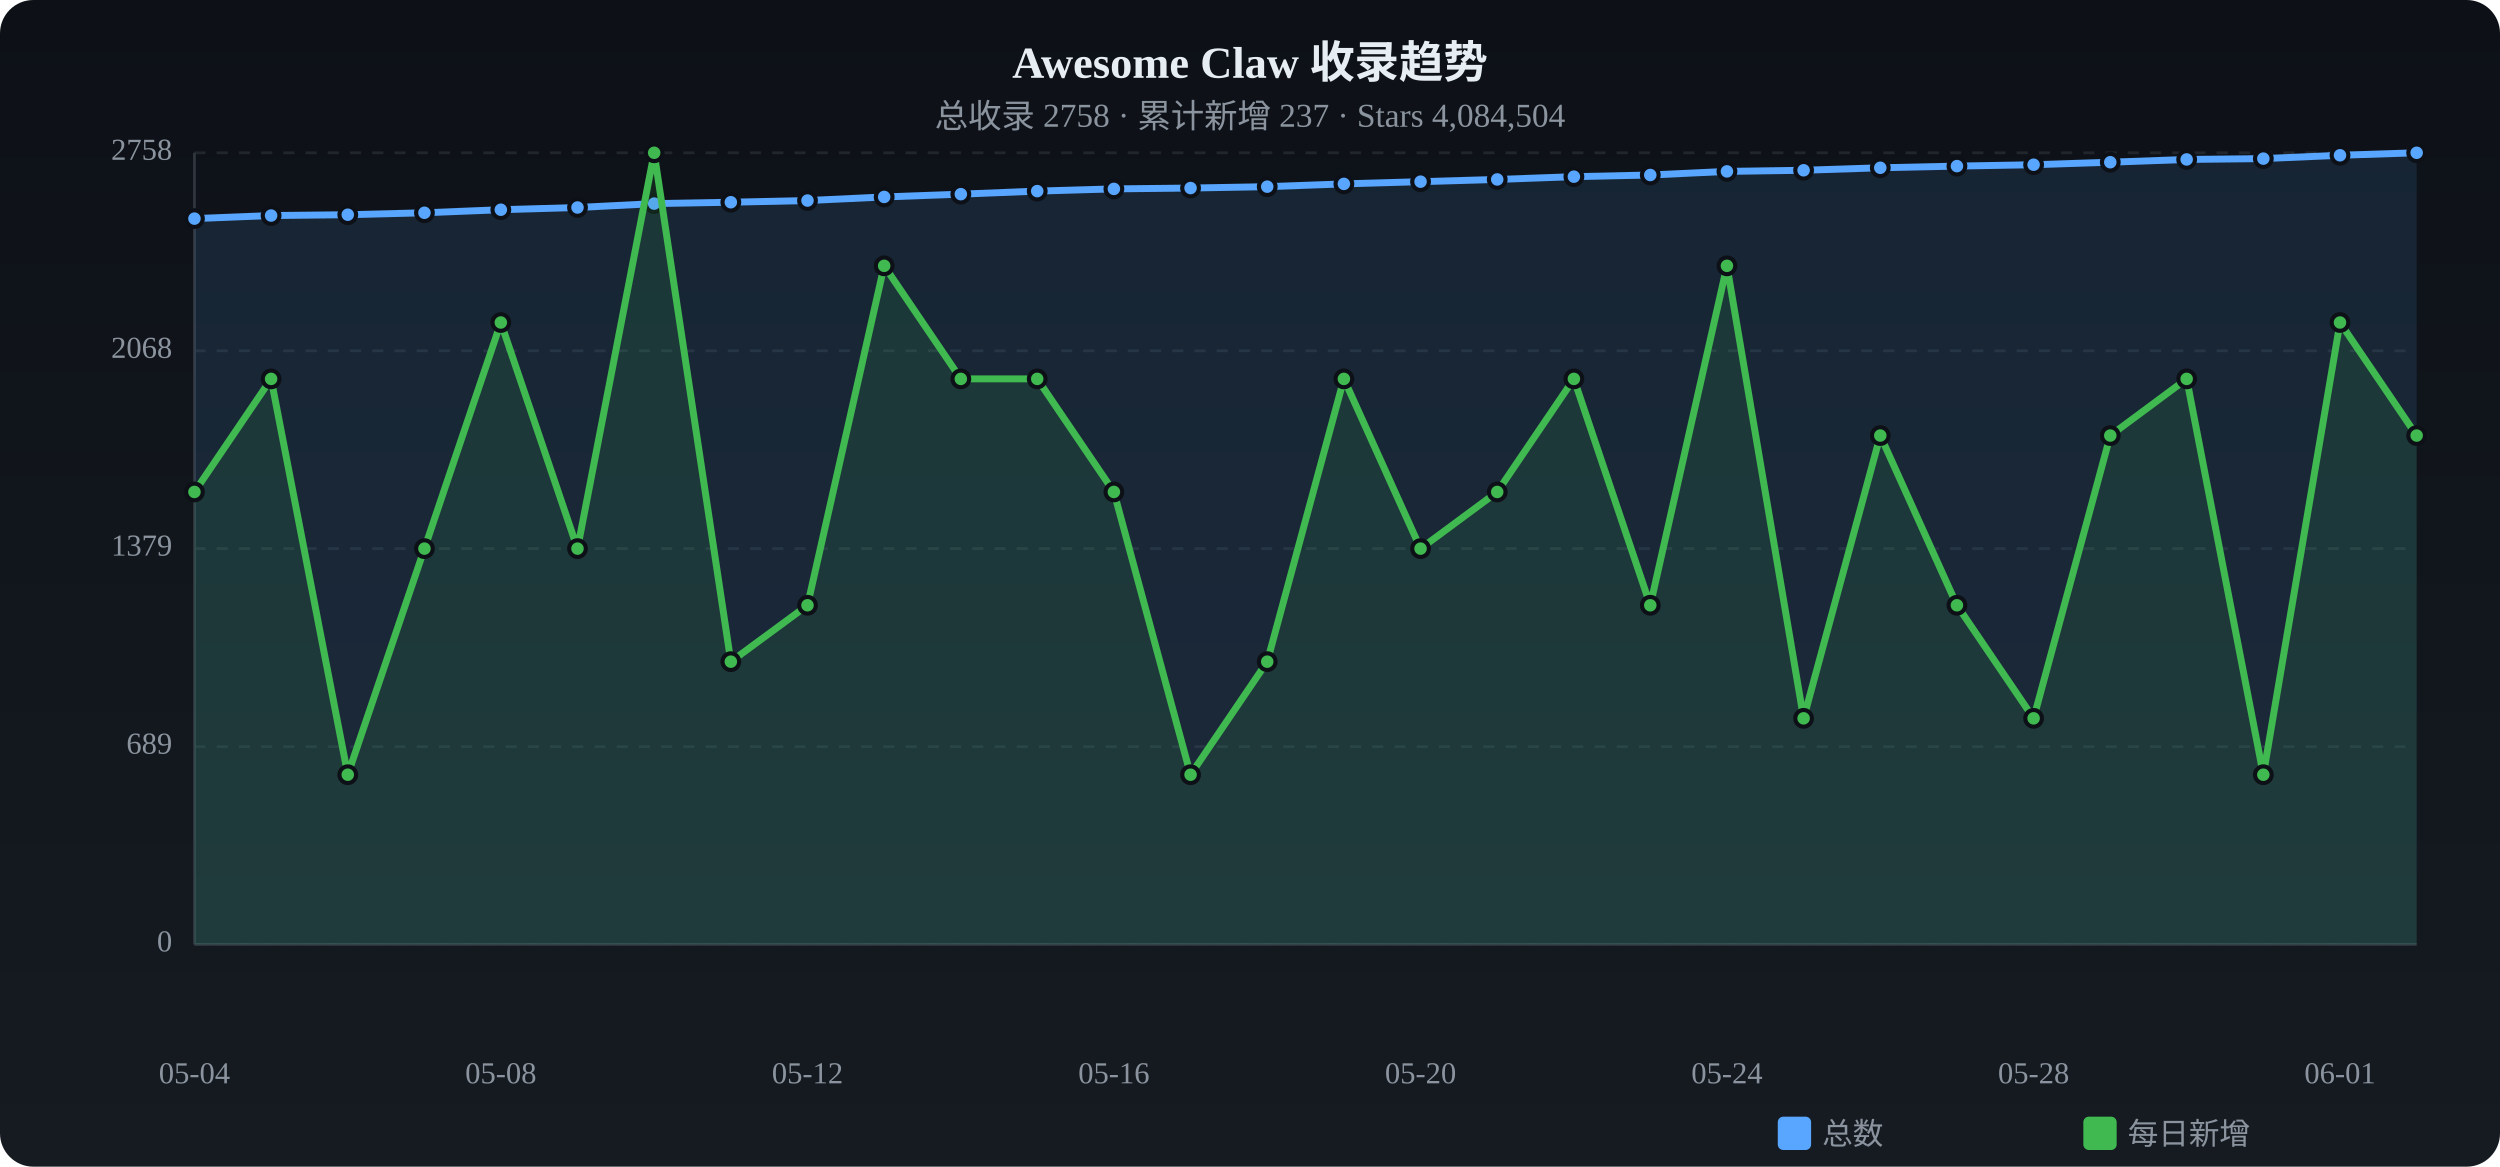
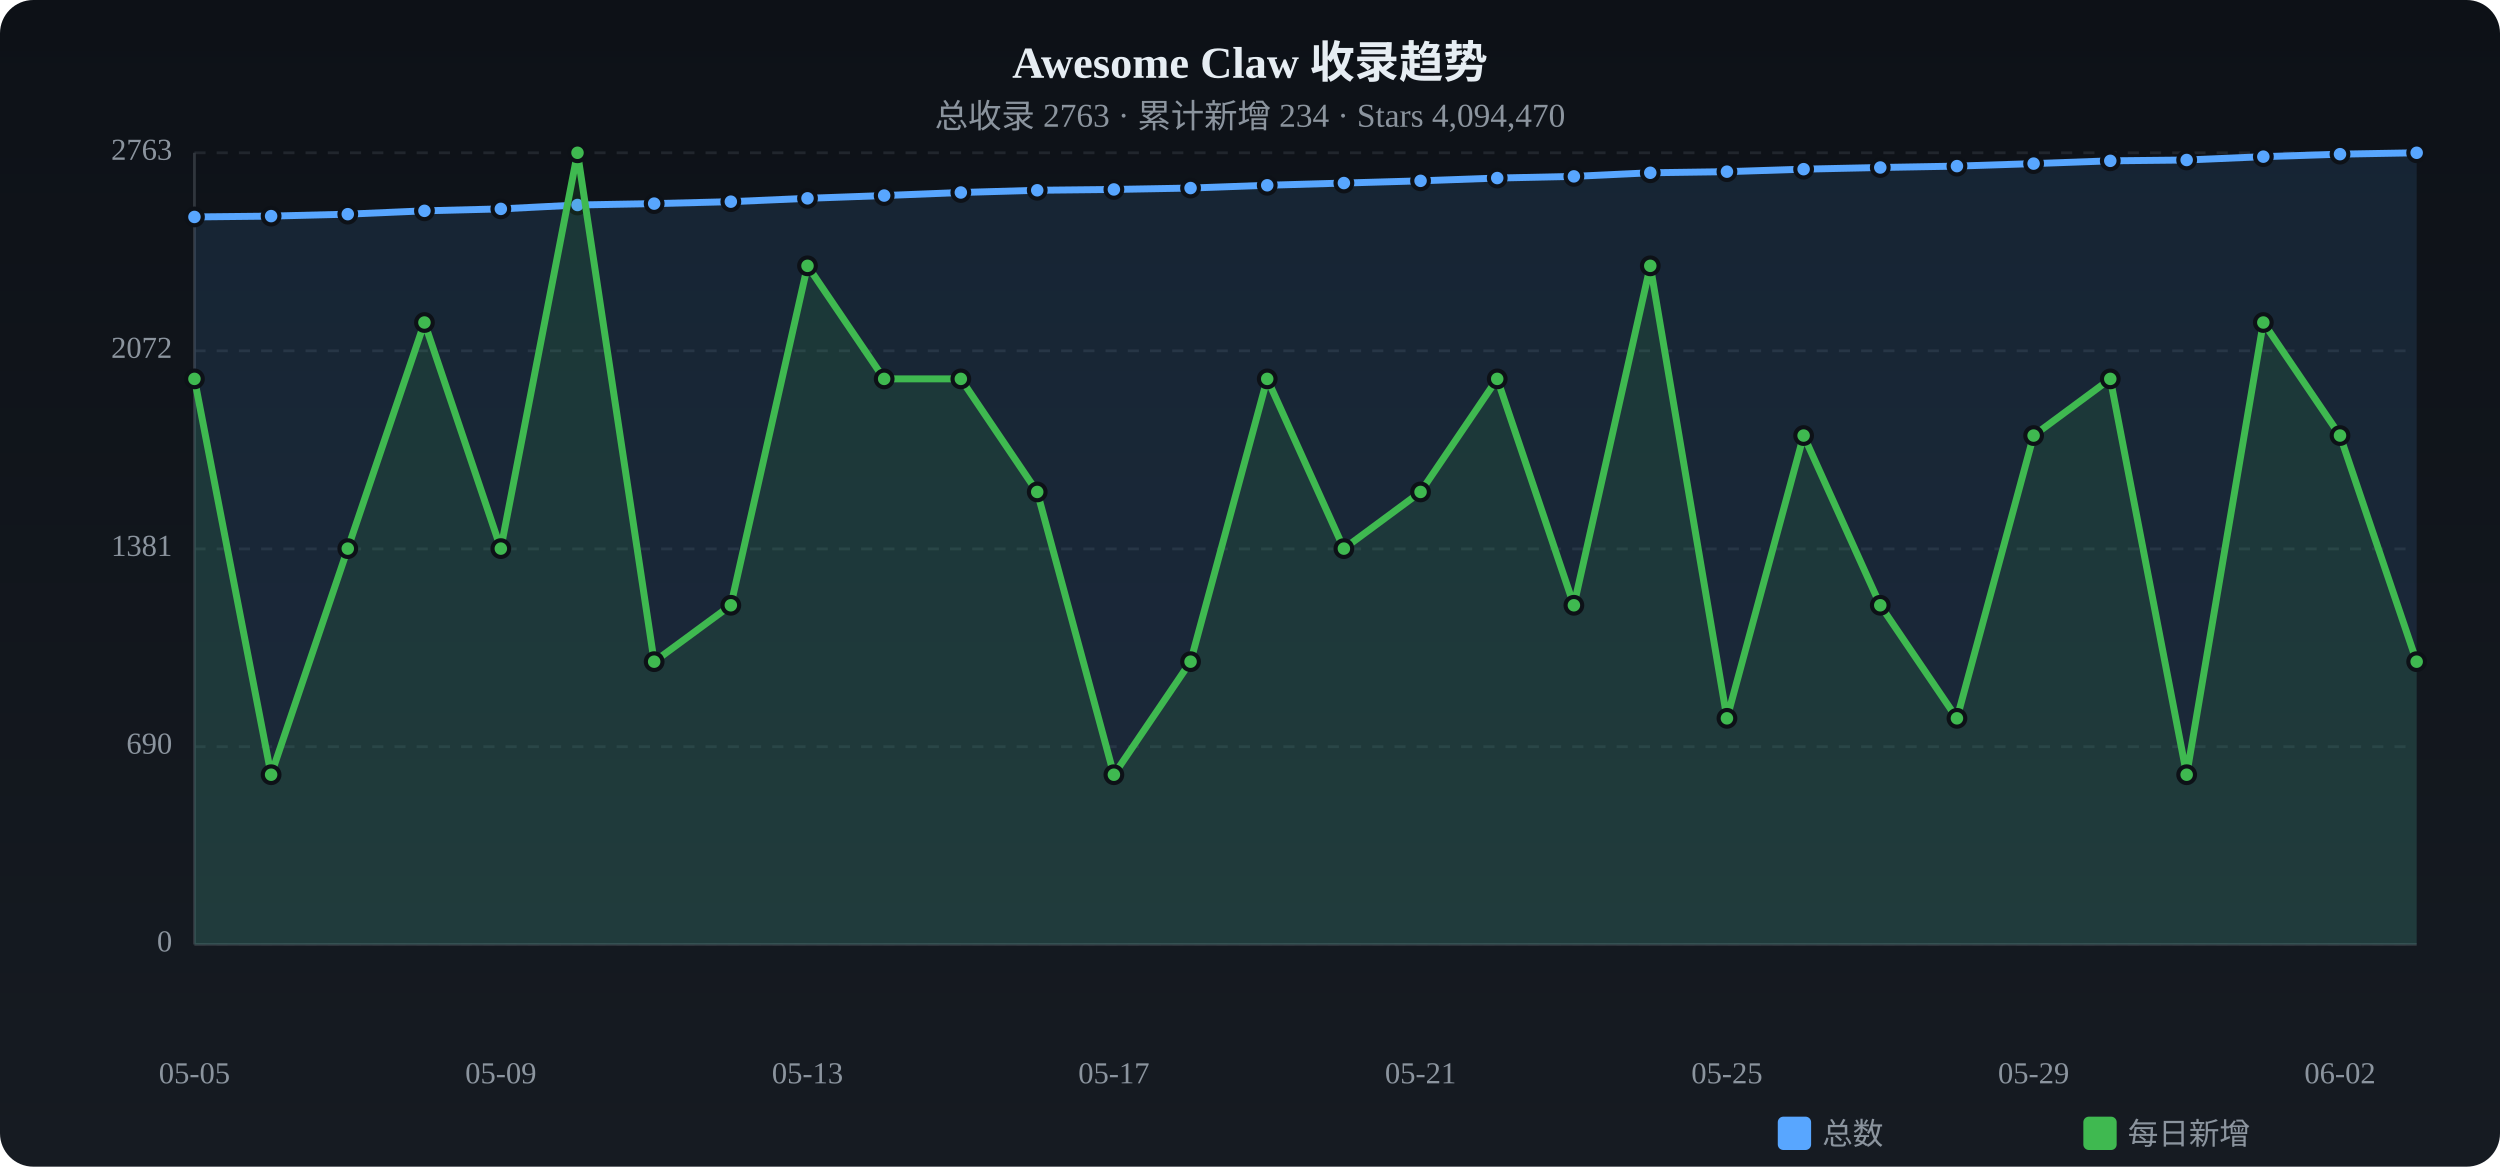
<svg xmlns="http://www.w3.org/2000/svg" viewBox="0 0 900 420" width="900" height="420">
  <defs>
    <linearGradient id="tbg" x1="0%" y1="0%" x2="0%" y2="100%">
      <stop offset="0%" stop-color="#0d1117" />
      <stop offset="100%" stop-color="#161b22" />
    </linearGradient>
  </defs>
  <rect width="900" height="420" rx="12" fill="url(#tbg)" />
  <text x="450.0" y="28" text-anchor="middle" fill="#e6edf3" font-size="16" font-weight="bold">Awesome Claw 收录趋势</text>
-   <text x="450.0" y="46" text-anchor="middle" fill="#8b949e" font-size="12">总收录 2758 · 累计新增 237 · Stars 4,084,504</text>
+   <text x="450.0" y="46" text-anchor="middle" fill="#8b949e" font-size="12">总收录 2763 · 累计新增 234 · Stars 4,094,470</text>
  <text x="62" y="340.0" text-anchor="end" fill="#8b949e" font-size="11" dominant-baseline="middle">0</text>
  <line x1="70" y1="340.0" x2="870" y2="340.0" stroke="#21262d" stroke-dasharray="4 4" />
-   <text x="62" y="268.8" text-anchor="end" fill="#8b949e" font-size="11" dominant-baseline="middle">689</text>
+   <text x="62" y="268.8" text-anchor="end" fill="#8b949e" font-size="11" dominant-baseline="middle">690</text>
  <line x1="70" y1="268.8" x2="870" y2="268.8" stroke="#21262d" stroke-dasharray="4 4" />
-   <text x="62" y="197.5" text-anchor="end" fill="#8b949e" font-size="11" dominant-baseline="middle">1379</text>
-   <line x1="70" y1="197.5" x2="870" y2="197.5" stroke="#21262d" stroke-dasharray="4 4" />
-   <text x="62" y="126.3" text-anchor="end" fill="#8b949e" font-size="11" dominant-baseline="middle">2068</text>
+   <text x="62" y="197.6" text-anchor="end" fill="#8b949e" font-size="11" dominant-baseline="middle">1381</text>
+   <line x1="70" y1="197.6" x2="870" y2="197.6" stroke="#21262d" stroke-dasharray="4 4" />
+   <text x="62" y="126.3" text-anchor="end" fill="#8b949e" font-size="11" dominant-baseline="middle">2072</text>
  <line x1="70" y1="126.3" x2="870" y2="126.3" stroke="#21262d" stroke-dasharray="4 4" />
-   <text x="62" y="55.0" text-anchor="end" fill="#8b949e" font-size="11" dominant-baseline="middle">2758</text>
+   <text x="62" y="55.0" text-anchor="end" fill="#8b949e" font-size="11" dominant-baseline="middle">2763</text>
  <line x1="70" y1="55.0" x2="870" y2="55.0" stroke="#21262d" stroke-dasharray="4 4" />
  <line x1="70" y1="55" x2="70" y2="340" stroke="#30363d" />
  <line x1="70" y1="340" x2="870" y2="340" stroke="#30363d" />
-   <path d="M70.0,78.7 L97.6,77.6 L125.2,77.3 L152.8,76.6 L180.3,75.5 L207.9,74.7 L235.5,73.3 L263.1,72.8 L290.7,72.2 L318.3,70.9 L345.9,69.9 L373.4,68.8 L401.0,68.0 L428.6,67.7 L456.2,67.2 L483.8,66.2 L511.4,65.4 L539.0,64.6 L566.6,63.6 L594.1,63.0 L621.7,61.7 L649.3,61.3 L676.9,60.4 L704.5,59.8 L732.1,59.3 L759.7,58.4 L787.2,57.4 L814.8,57.1 L842.4,55.9 L870.0,55.0 L870.0,340 L70.0,340 Z" fill="#58a6ff" opacity="0.12" />
-   <polyline points="70.0,78.7 97.6,77.6 125.2,77.3 152.8,76.6 180.3,75.5 207.9,74.7 235.5,73.3 263.1,72.8 290.7,72.2 318.3,70.9 345.9,69.9 373.4,68.8 401.0,68.0 428.6,67.7 456.2,67.2 483.8,66.2 511.4,65.4 539.0,64.6 566.6,63.6 594.1,63.0 621.7,61.7 649.3,61.3 676.9,60.4 704.5,59.8 732.1,59.3 759.7,58.4 787.2,57.4 814.8,57.1 842.4,55.9 870.0,55.0" fill="none" stroke="#58a6ff" stroke-width="2.5" stroke-linecap="round" stroke-linejoin="round" />
-   <circle cx="70.0" cy="78.7" r="3" fill="#58a6ff" stroke="#0d1117" stroke-width="1.5" />
-   <circle cx="97.6" cy="77.6" r="3" fill="#58a6ff" stroke="#0d1117" stroke-width="1.5" />
-   <circle cx="125.2" cy="77.3" r="3" fill="#58a6ff" stroke="#0d1117" stroke-width="1.5" />
-   <circle cx="152.8" cy="76.6" r="3" fill="#58a6ff" stroke="#0d1117" stroke-width="1.5" />
-   <circle cx="180.3" cy="75.5" r="3" fill="#58a6ff" stroke="#0d1117" stroke-width="1.5" />
-   <circle cx="207.9" cy="74.7" r="3" fill="#58a6ff" stroke="#0d1117" stroke-width="1.5" />
+   <path d="M70.0,78.1 L97.6,77.8 L125.2,77.1 L152.8,75.9 L180.3,75.2 L207.9,73.8 L235.5,73.3 L263.1,72.6 L290.7,71.4 L318.3,70.4 L345.9,69.3 L373.4,68.5 L401.0,68.2 L428.6,67.7 L456.2,66.7 L483.8,65.9 L511.4,65.1 L539.0,64.1 L566.6,63.5 L594.1,62.2 L621.7,61.8 L649.3,60.9 L676.9,60.3 L704.5,59.8 L732.1,58.9 L759.7,57.9 L787.2,57.6 L814.8,56.4 L842.4,55.5 L870.0,55.0 L870.0,340 L70.0,340 Z" fill="#58a6ff" opacity="0.12" />
+   <polyline points="70.0,78.1 97.6,77.8 125.2,77.1 152.8,75.9 180.3,75.2 207.9,73.8 235.5,73.3 263.1,72.6 290.7,71.4 318.3,70.4 345.9,69.3 373.4,68.5 401.0,68.2 428.6,67.7 456.2,66.7 483.8,65.9 511.4,65.1 539.0,64.1 566.6,63.5 594.1,62.2 621.7,61.8 649.3,60.9 676.9,60.3 704.5,59.8 732.1,58.9 759.7,57.9 787.2,57.6 814.8,56.4 842.4,55.5 870.0,55.0" fill="none" stroke="#58a6ff" stroke-width="2.5" stroke-linecap="round" stroke-linejoin="round" />
+   <circle cx="70.0" cy="78.1" r="3" fill="#58a6ff" stroke="#0d1117" stroke-width="1.5" />
+   <circle cx="97.6" cy="77.8" r="3" fill="#58a6ff" stroke="#0d1117" stroke-width="1.5" />
+   <circle cx="125.2" cy="77.1" r="3" fill="#58a6ff" stroke="#0d1117" stroke-width="1.5" />
+   <circle cx="152.8" cy="75.9" r="3" fill="#58a6ff" stroke="#0d1117" stroke-width="1.5" />
+   <circle cx="180.3" cy="75.2" r="3" fill="#58a6ff" stroke="#0d1117" stroke-width="1.5" />
+   <circle cx="207.9" cy="73.8" r="3" fill="#58a6ff" stroke="#0d1117" stroke-width="1.5" />
  <circle cx="235.5" cy="73.3" r="3" fill="#58a6ff" stroke="#0d1117" stroke-width="1.5" />
-   <circle cx="263.1" cy="72.8" r="3" fill="#58a6ff" stroke="#0d1117" stroke-width="1.5" />
-   <circle cx="290.7" cy="72.2" r="3" fill="#58a6ff" stroke="#0d1117" stroke-width="1.5" />
-   <circle cx="318.3" cy="70.9" r="3" fill="#58a6ff" stroke="#0d1117" stroke-width="1.5" />
-   <circle cx="345.9" cy="69.9" r="3" fill="#58a6ff" stroke="#0d1117" stroke-width="1.5" />
-   <circle cx="373.4" cy="68.8" r="3" fill="#58a6ff" stroke="#0d1117" stroke-width="1.5" />
-   <circle cx="401.0" cy="68.0" r="3" fill="#58a6ff" stroke="#0d1117" stroke-width="1.5" />
+   <circle cx="263.1" cy="72.6" r="3" fill="#58a6ff" stroke="#0d1117" stroke-width="1.5" />
+   <circle cx="290.7" cy="71.4" r="3" fill="#58a6ff" stroke="#0d1117" stroke-width="1.5" />
+   <circle cx="318.3" cy="70.4" r="3" fill="#58a6ff" stroke="#0d1117" stroke-width="1.5" />
+   <circle cx="345.9" cy="69.3" r="3" fill="#58a6ff" stroke="#0d1117" stroke-width="1.5" />
+   <circle cx="373.4" cy="68.5" r="3" fill="#58a6ff" stroke="#0d1117" stroke-width="1.5" />
+   <circle cx="401.0" cy="68.2" r="3" fill="#58a6ff" stroke="#0d1117" stroke-width="1.5" />
  <circle cx="428.6" cy="67.7" r="3" fill="#58a6ff" stroke="#0d1117" stroke-width="1.5" />
-   <circle cx="456.2" cy="67.2" r="3" fill="#58a6ff" stroke="#0d1117" stroke-width="1.5" />
-   <circle cx="483.8" cy="66.2" r="3" fill="#58a6ff" stroke="#0d1117" stroke-width="1.5" />
-   <circle cx="511.4" cy="65.4" r="3" fill="#58a6ff" stroke="#0d1117" stroke-width="1.5" />
-   <circle cx="539.0" cy="64.6" r="3" fill="#58a6ff" stroke="#0d1117" stroke-width="1.5" />
-   <circle cx="566.6" cy="63.6" r="3" fill="#58a6ff" stroke="#0d1117" stroke-width="1.5" />
-   <circle cx="594.1" cy="63.0" r="3" fill="#58a6ff" stroke="#0d1117" stroke-width="1.5" />
-   <circle cx="621.7" cy="61.7" r="3" fill="#58a6ff" stroke="#0d1117" stroke-width="1.5" />
-   <circle cx="649.3" cy="61.3" r="3" fill="#58a6ff" stroke="#0d1117" stroke-width="1.5" />
-   <circle cx="676.9" cy="60.4" r="3" fill="#58a6ff" stroke="#0d1117" stroke-width="1.5" />
+   <circle cx="456.2" cy="66.7" r="3" fill="#58a6ff" stroke="#0d1117" stroke-width="1.5" />
+   <circle cx="483.8" cy="65.9" r="3" fill="#58a6ff" stroke="#0d1117" stroke-width="1.5" />
+   <circle cx="511.4" cy="65.1" r="3" fill="#58a6ff" stroke="#0d1117" stroke-width="1.5" />
+   <circle cx="539.0" cy="64.1" r="3" fill="#58a6ff" stroke="#0d1117" stroke-width="1.5" />
+   <circle cx="566.6" cy="63.5" r="3" fill="#58a6ff" stroke="#0d1117" stroke-width="1.5" />
+   <circle cx="594.1" cy="62.2" r="3" fill="#58a6ff" stroke="#0d1117" stroke-width="1.5" />
+   <circle cx="621.7" cy="61.8" r="3" fill="#58a6ff" stroke="#0d1117" stroke-width="1.5" />
+   <circle cx="649.3" cy="60.9" r="3" fill="#58a6ff" stroke="#0d1117" stroke-width="1.5" />
+   <circle cx="676.9" cy="60.3" r="3" fill="#58a6ff" stroke="#0d1117" stroke-width="1.5" />
  <circle cx="704.5" cy="59.8" r="3" fill="#58a6ff" stroke="#0d1117" stroke-width="1.5" />
-   <circle cx="732.1" cy="59.3" r="3" fill="#58a6ff" stroke="#0d1117" stroke-width="1.5" />
-   <circle cx="759.7" cy="58.4" r="3" fill="#58a6ff" stroke="#0d1117" stroke-width="1.5" />
-   <circle cx="787.2" cy="57.4" r="3" fill="#58a6ff" stroke="#0d1117" stroke-width="1.5" />
-   <circle cx="814.8" cy="57.1" r="3" fill="#58a6ff" stroke="#0d1117" stroke-width="1.5" />
-   <circle cx="842.4" cy="55.9" r="3" fill="#58a6ff" stroke="#0d1117" stroke-width="1.5" />
+   <circle cx="732.1" cy="58.9" r="3" fill="#58a6ff" stroke="#0d1117" stroke-width="1.5" />
+   <circle cx="759.7" cy="57.9" r="3" fill="#58a6ff" stroke="#0d1117" stroke-width="1.5" />
+   <circle cx="787.2" cy="57.6" r="3" fill="#58a6ff" stroke="#0d1117" stroke-width="1.5" />
+   <circle cx="814.8" cy="56.4" r="3" fill="#58a6ff" stroke="#0d1117" stroke-width="1.5" />
+   <circle cx="842.4" cy="55.5" r="3" fill="#58a6ff" stroke="#0d1117" stroke-width="1.5" />
  <circle cx="870.0" cy="55.0" r="3" fill="#58a6ff" stroke="#0d1117" stroke-width="1.5" />
-   <path d="M70.0,177.1 L97.6,136.4 L125.2,278.9 L152.8,197.5 L180.3,116.1 L207.9,197.5 L235.5,55.0 L263.1,238.2 L290.7,217.9 L318.3,95.7 L345.9,136.4 L373.4,136.4 L401.0,177.1 L428.6,278.9 L456.2,238.2 L483.8,136.4 L511.4,197.5 L539.0,177.1 L566.6,136.4 L594.1,217.9 L621.7,95.7 L649.3,258.6 L676.9,156.8 L704.5,217.9 L732.1,258.6 L759.7,156.8 L787.2,136.4 L814.8,278.9 L842.4,116.1 L870.0,156.8 L870.0,340 L70.0,340 Z" fill="#3fb950" opacity="0.12" />
-   <polyline points="70.0,177.1 97.6,136.4 125.2,278.9 152.8,197.5 180.3,116.1 207.9,197.5 235.5,55.0 263.1,238.2 290.7,217.9 318.3,95.7 345.9,136.4 373.4,136.4 401.0,177.1 428.6,278.9 456.2,238.2 483.8,136.4 511.4,197.5 539.0,177.1 566.6,136.4 594.1,217.9 621.7,95.7 649.3,258.6 676.9,156.8 704.5,217.9 732.1,258.6 759.7,156.8 787.2,136.4 814.8,278.9 842.4,116.1 870.0,156.8" fill="none" stroke="#3fb950" stroke-width="2.5" stroke-linecap="round" stroke-linejoin="round" />
-   <circle cx="70.0" cy="177.1" r="3" fill="#3fb950" stroke="#0d1117" stroke-width="1.5" />
-   <circle cx="97.6" cy="136.4" r="3" fill="#3fb950" stroke="#0d1117" stroke-width="1.5" />
-   <circle cx="125.2" cy="278.9" r="3" fill="#3fb950" stroke="#0d1117" stroke-width="1.5" />
-   <circle cx="152.8" cy="197.5" r="3" fill="#3fb950" stroke="#0d1117" stroke-width="1.5" />
-   <circle cx="180.3" cy="116.1" r="3" fill="#3fb950" stroke="#0d1117" stroke-width="1.5" />
-   <circle cx="207.9" cy="197.5" r="3" fill="#3fb950" stroke="#0d1117" stroke-width="1.5" />
-   <circle cx="235.5" cy="55.0" r="3" fill="#3fb950" stroke="#0d1117" stroke-width="1.5" />
-   <circle cx="263.1" cy="238.2" r="3" fill="#3fb950" stroke="#0d1117" stroke-width="1.5" />
-   <circle cx="290.7" cy="217.9" r="3" fill="#3fb950" stroke="#0d1117" stroke-width="1.5" />
-   <circle cx="318.3" cy="95.7" r="3" fill="#3fb950" stroke="#0d1117" stroke-width="1.5" />
+   <path d="M70.0,136.4 L97.6,278.9 L125.2,197.5 L152.8,116.1 L180.3,197.5 L207.9,55.0 L235.5,238.2 L263.1,217.9 L290.7,95.7 L318.3,136.4 L345.9,136.4 L373.4,177.1 L401.0,278.9 L428.6,238.2 L456.2,136.4 L483.8,197.5 L511.4,177.1 L539.0,136.4 L566.6,217.9 L594.1,95.7 L621.7,258.6 L649.3,156.8 L676.9,217.9 L704.5,258.6 L732.1,156.8 L759.7,136.4 L787.2,278.9 L814.8,116.1 L842.4,156.8 L870.0,238.2 L870.0,340 L70.0,340 Z" fill="#3fb950" opacity="0.12" />
+   <polyline points="70.0,136.4 97.6,278.9 125.2,197.5 152.8,116.1 180.3,197.5 207.9,55.0 235.5,238.2 263.1,217.9 290.7,95.7 318.3,136.4 345.9,136.4 373.4,177.1 401.0,278.9 428.6,238.2 456.2,136.4 483.8,197.5 511.4,177.1 539.0,136.4 566.6,217.9 594.1,95.7 621.7,258.6 649.3,156.8 676.9,217.9 704.5,258.6 732.1,156.8 759.7,136.4 787.2,278.9 814.8,116.1 842.4,156.8 870.0,238.2" fill="none" stroke="#3fb950" stroke-width="2.5" stroke-linecap="round" stroke-linejoin="round" />
+   <circle cx="70.0" cy="136.4" r="3" fill="#3fb950" stroke="#0d1117" stroke-width="1.5" />
+   <circle cx="97.6" cy="278.9" r="3" fill="#3fb950" stroke="#0d1117" stroke-width="1.5" />
+   <circle cx="125.2" cy="197.5" r="3" fill="#3fb950" stroke="#0d1117" stroke-width="1.5" />
+   <circle cx="152.8" cy="116.1" r="3" fill="#3fb950" stroke="#0d1117" stroke-width="1.5" />
+   <circle cx="180.3" cy="197.5" r="3" fill="#3fb950" stroke="#0d1117" stroke-width="1.5" />
+   <circle cx="207.9" cy="55.0" r="3" fill="#3fb950" stroke="#0d1117" stroke-width="1.5" />
+   <circle cx="235.5" cy="238.2" r="3" fill="#3fb950" stroke="#0d1117" stroke-width="1.5" />
+   <circle cx="263.1" cy="217.9" r="3" fill="#3fb950" stroke="#0d1117" stroke-width="1.5" />
+   <circle cx="290.7" cy="95.7" r="3" fill="#3fb950" stroke="#0d1117" stroke-width="1.5" />
+   <circle cx="318.3" cy="136.4" r="3" fill="#3fb950" stroke="#0d1117" stroke-width="1.5" />
  <circle cx="345.9" cy="136.4" r="3" fill="#3fb950" stroke="#0d1117" stroke-width="1.5" />
-   <circle cx="373.4" cy="136.4" r="3" fill="#3fb950" stroke="#0d1117" stroke-width="1.5" />
-   <circle cx="401.0" cy="177.1" r="3" fill="#3fb950" stroke="#0d1117" stroke-width="1.5" />
-   <circle cx="428.6" cy="278.9" r="3" fill="#3fb950" stroke="#0d1117" stroke-width="1.5" />
-   <circle cx="456.2" cy="238.2" r="3" fill="#3fb950" stroke="#0d1117" stroke-width="1.5" />
-   <circle cx="483.8" cy="136.4" r="3" fill="#3fb950" stroke="#0d1117" stroke-width="1.5" />
-   <circle cx="511.4" cy="197.5" r="3" fill="#3fb950" stroke="#0d1117" stroke-width="1.5" />
-   <circle cx="539.0" cy="177.1" r="3" fill="#3fb950" stroke="#0d1117" stroke-width="1.5" />
-   <circle cx="566.6" cy="136.4" r="3" fill="#3fb950" stroke="#0d1117" stroke-width="1.5" />
-   <circle cx="594.1" cy="217.9" r="3" fill="#3fb950" stroke="#0d1117" stroke-width="1.5" />
-   <circle cx="621.7" cy="95.7" r="3" fill="#3fb950" stroke="#0d1117" stroke-width="1.5" />
-   <circle cx="649.3" cy="258.6" r="3" fill="#3fb950" stroke="#0d1117" stroke-width="1.5" />
-   <circle cx="676.9" cy="156.8" r="3" fill="#3fb950" stroke="#0d1117" stroke-width="1.5" />
-   <circle cx="704.5" cy="217.9" r="3" fill="#3fb950" stroke="#0d1117" stroke-width="1.5" />
-   <circle cx="732.1" cy="258.6" r="3" fill="#3fb950" stroke="#0d1117" stroke-width="1.5" />
-   <circle cx="759.7" cy="156.8" r="3" fill="#3fb950" stroke="#0d1117" stroke-width="1.5" />
-   <circle cx="787.2" cy="136.4" r="3" fill="#3fb950" stroke="#0d1117" stroke-width="1.5" />
-   <circle cx="814.8" cy="278.9" r="3" fill="#3fb950" stroke="#0d1117" stroke-width="1.5" />
-   <circle cx="842.4" cy="116.1" r="3" fill="#3fb950" stroke="#0d1117" stroke-width="1.5" />
-   <circle cx="870.0" cy="156.8" r="3" fill="#3fb950" stroke="#0d1117" stroke-width="1.5" />
-   <text x="70.0" y="390" text-anchor="middle" fill="#8b949e" font-size="11">05-04</text>
-   <text x="180.3" y="390" text-anchor="middle" fill="#8b949e" font-size="11">05-08</text>
-   <text x="290.7" y="390" text-anchor="middle" fill="#8b949e" font-size="11">05-12</text>
-   <text x="401.0" y="390" text-anchor="middle" fill="#8b949e" font-size="11">05-16</text>
-   <text x="511.4" y="390" text-anchor="middle" fill="#8b949e" font-size="11">05-20</text>
-   <text x="621.7" y="390" text-anchor="middle" fill="#8b949e" font-size="11">05-24</text>
-   <text x="732.1" y="390" text-anchor="middle" fill="#8b949e" font-size="11">05-28</text>
-   <text x="842.4" y="390" text-anchor="middle" fill="#8b949e" font-size="11">06-01</text>
+   <circle cx="373.4" cy="177.1" r="3" fill="#3fb950" stroke="#0d1117" stroke-width="1.5" />
+   <circle cx="401.0" cy="278.9" r="3" fill="#3fb950" stroke="#0d1117" stroke-width="1.5" />
+   <circle cx="428.6" cy="238.2" r="3" fill="#3fb950" stroke="#0d1117" stroke-width="1.5" />
+   <circle cx="456.2" cy="136.4" r="3" fill="#3fb950" stroke="#0d1117" stroke-width="1.5" />
+   <circle cx="483.8" cy="197.5" r="3" fill="#3fb950" stroke="#0d1117" stroke-width="1.5" />
+   <circle cx="511.4" cy="177.1" r="3" fill="#3fb950" stroke="#0d1117" stroke-width="1.5" />
+   <circle cx="539.0" cy="136.4" r="3" fill="#3fb950" stroke="#0d1117" stroke-width="1.5" />
+   <circle cx="566.6" cy="217.9" r="3" fill="#3fb950" stroke="#0d1117" stroke-width="1.5" />
+   <circle cx="594.1" cy="95.7" r="3" fill="#3fb950" stroke="#0d1117" stroke-width="1.5" />
+   <circle cx="621.7" cy="258.6" r="3" fill="#3fb950" stroke="#0d1117" stroke-width="1.5" />
+   <circle cx="649.3" cy="156.8" r="3" fill="#3fb950" stroke="#0d1117" stroke-width="1.5" />
+   <circle cx="676.9" cy="217.9" r="3" fill="#3fb950" stroke="#0d1117" stroke-width="1.5" />
+   <circle cx="704.5" cy="258.6" r="3" fill="#3fb950" stroke="#0d1117" stroke-width="1.5" />
+   <circle cx="732.1" cy="156.8" r="3" fill="#3fb950" stroke="#0d1117" stroke-width="1.5" />
+   <circle cx="759.7" cy="136.4" r="3" fill="#3fb950" stroke="#0d1117" stroke-width="1.5" />
+   <circle cx="787.2" cy="278.9" r="3" fill="#3fb950" stroke="#0d1117" stroke-width="1.5" />
+   <circle cx="814.8" cy="116.1" r="3" fill="#3fb950" stroke="#0d1117" stroke-width="1.5" />
+   <circle cx="842.4" cy="156.8" r="3" fill="#3fb950" stroke="#0d1117" stroke-width="1.5" />
+   <circle cx="870.0" cy="238.2" r="3" fill="#3fb950" stroke="#0d1117" stroke-width="1.5" />
+   <text x="70.0" y="390" text-anchor="middle" fill="#8b949e" font-size="11">05-05</text>
+   <text x="180.3" y="390" text-anchor="middle" fill="#8b949e" font-size="11">05-09</text>
+   <text x="290.7" y="390" text-anchor="middle" fill="#8b949e" font-size="11">05-13</text>
+   <text x="401.0" y="390" text-anchor="middle" fill="#8b949e" font-size="11">05-17</text>
+   <text x="511.4" y="390" text-anchor="middle" fill="#8b949e" font-size="11">05-21</text>
+   <text x="621.7" y="390" text-anchor="middle" fill="#8b949e" font-size="11">05-25</text>
+   <text x="732.1" y="390" text-anchor="middle" fill="#8b949e" font-size="11">05-29</text>
+   <text x="842.4" y="390" text-anchor="middle" fill="#8b949e" font-size="11">06-02</text>
  <rect x="640" y="402" width="12" height="12" rx="2" fill="#58a6ff" />
  <text x="656" y="412" fill="#8b949e" font-size="11">总数</text>
  <rect x="750" y="402" width="12" height="12" rx="2" fill="#3fb950" />
  <text x="766" y="412" fill="#8b949e" font-size="11">每日新增</text>
</svg>
